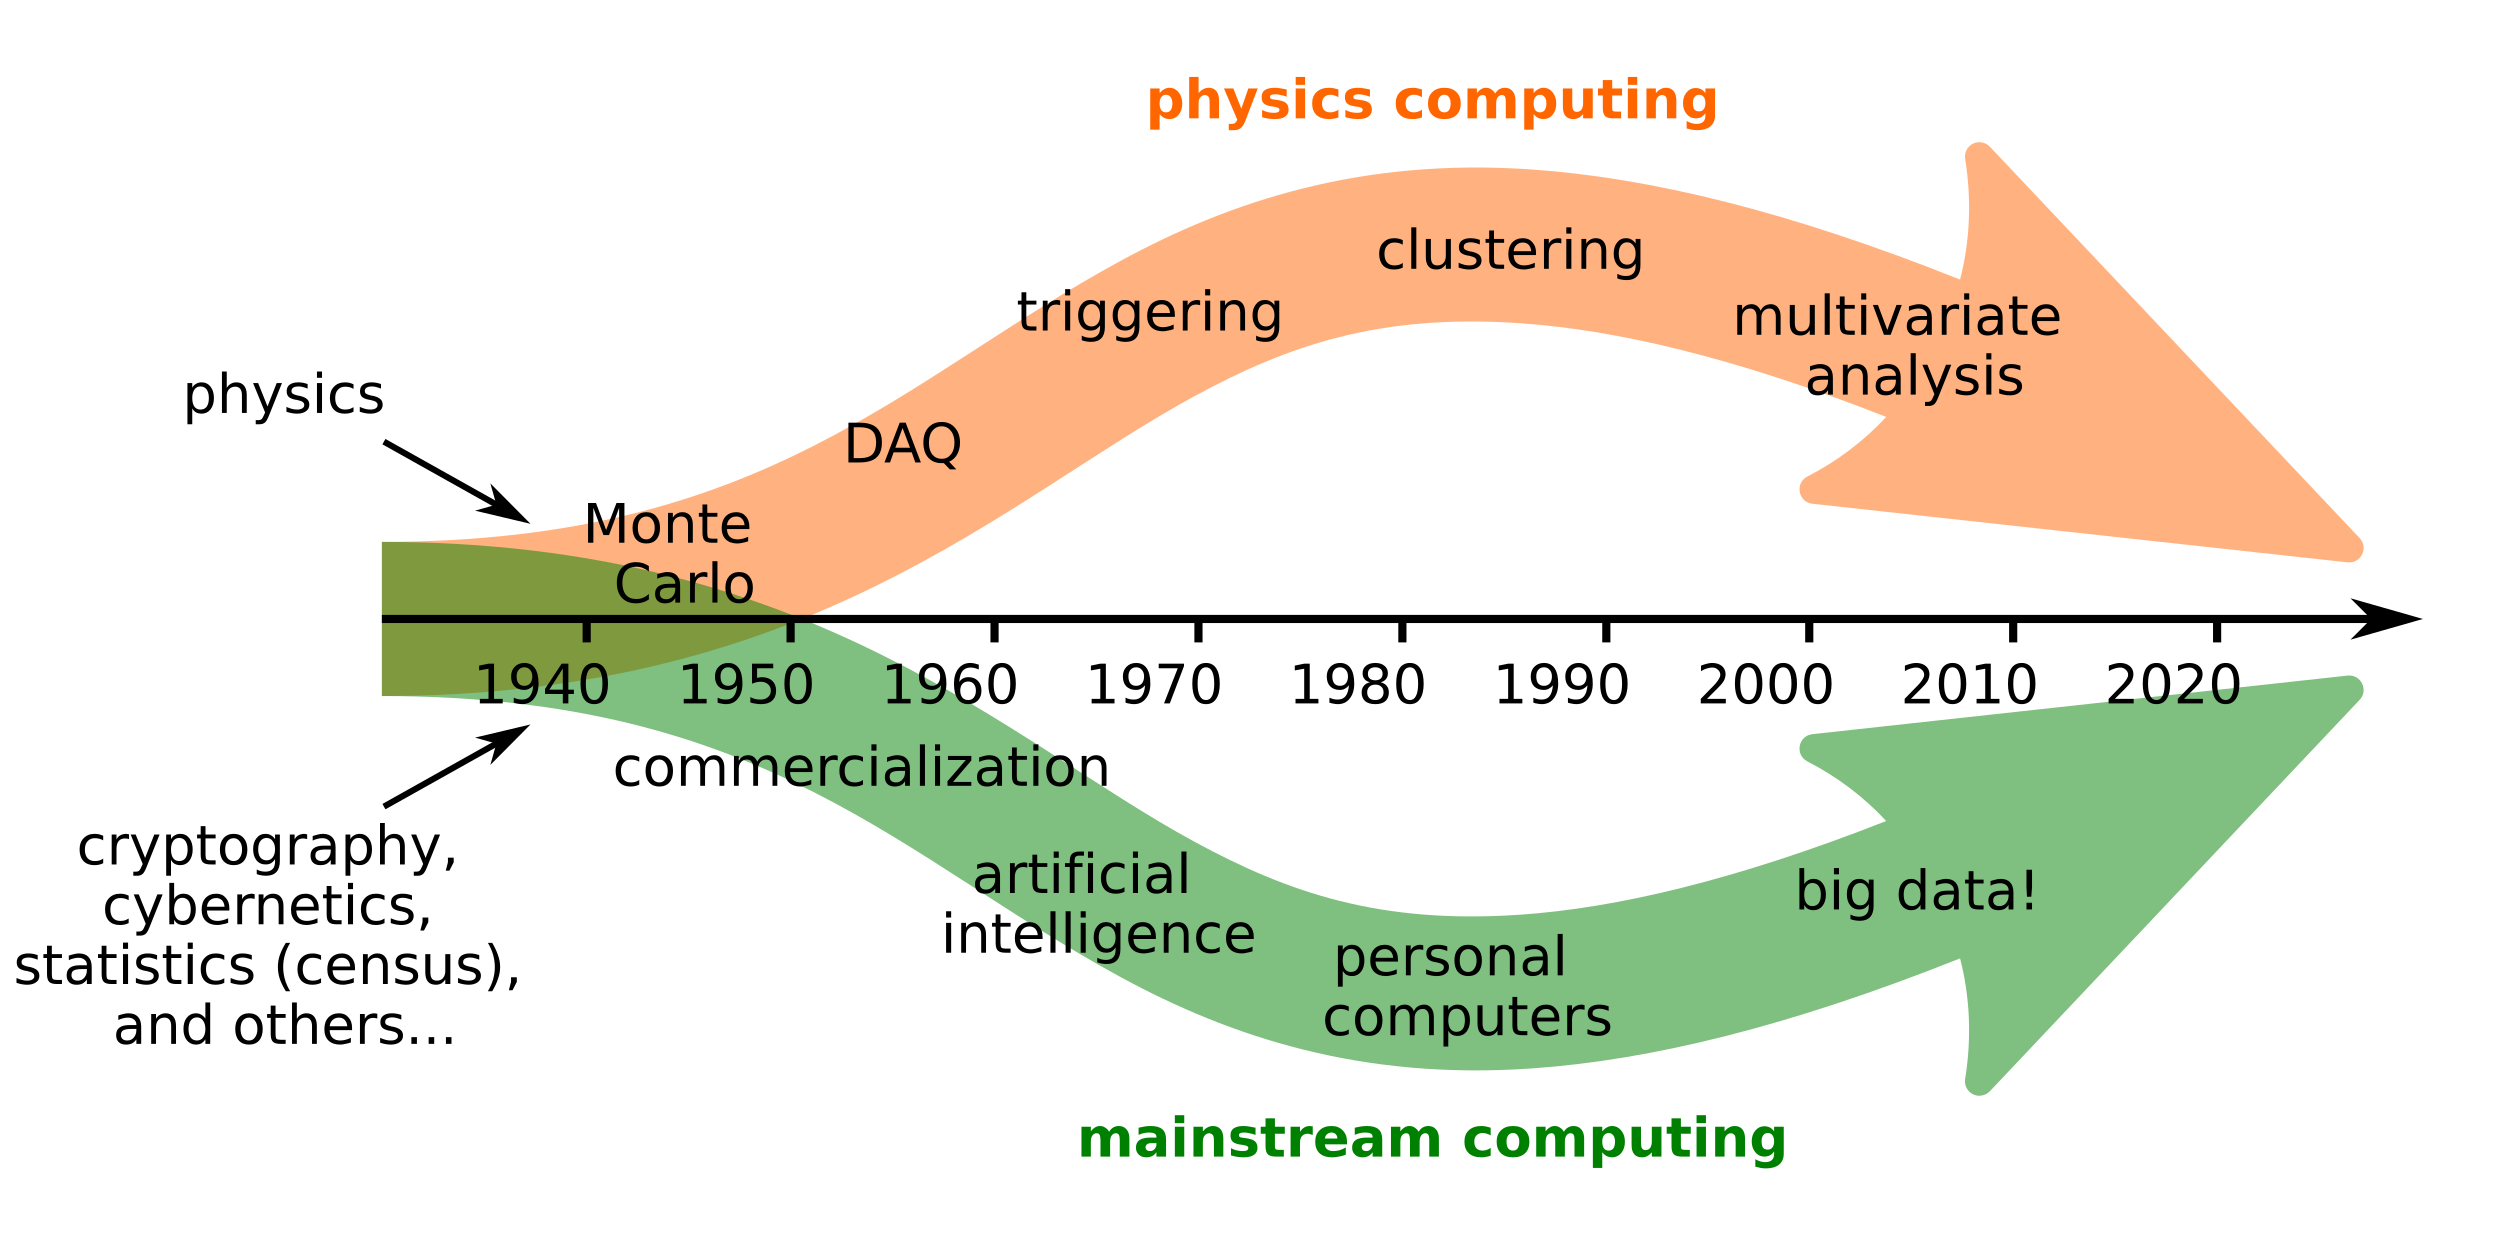
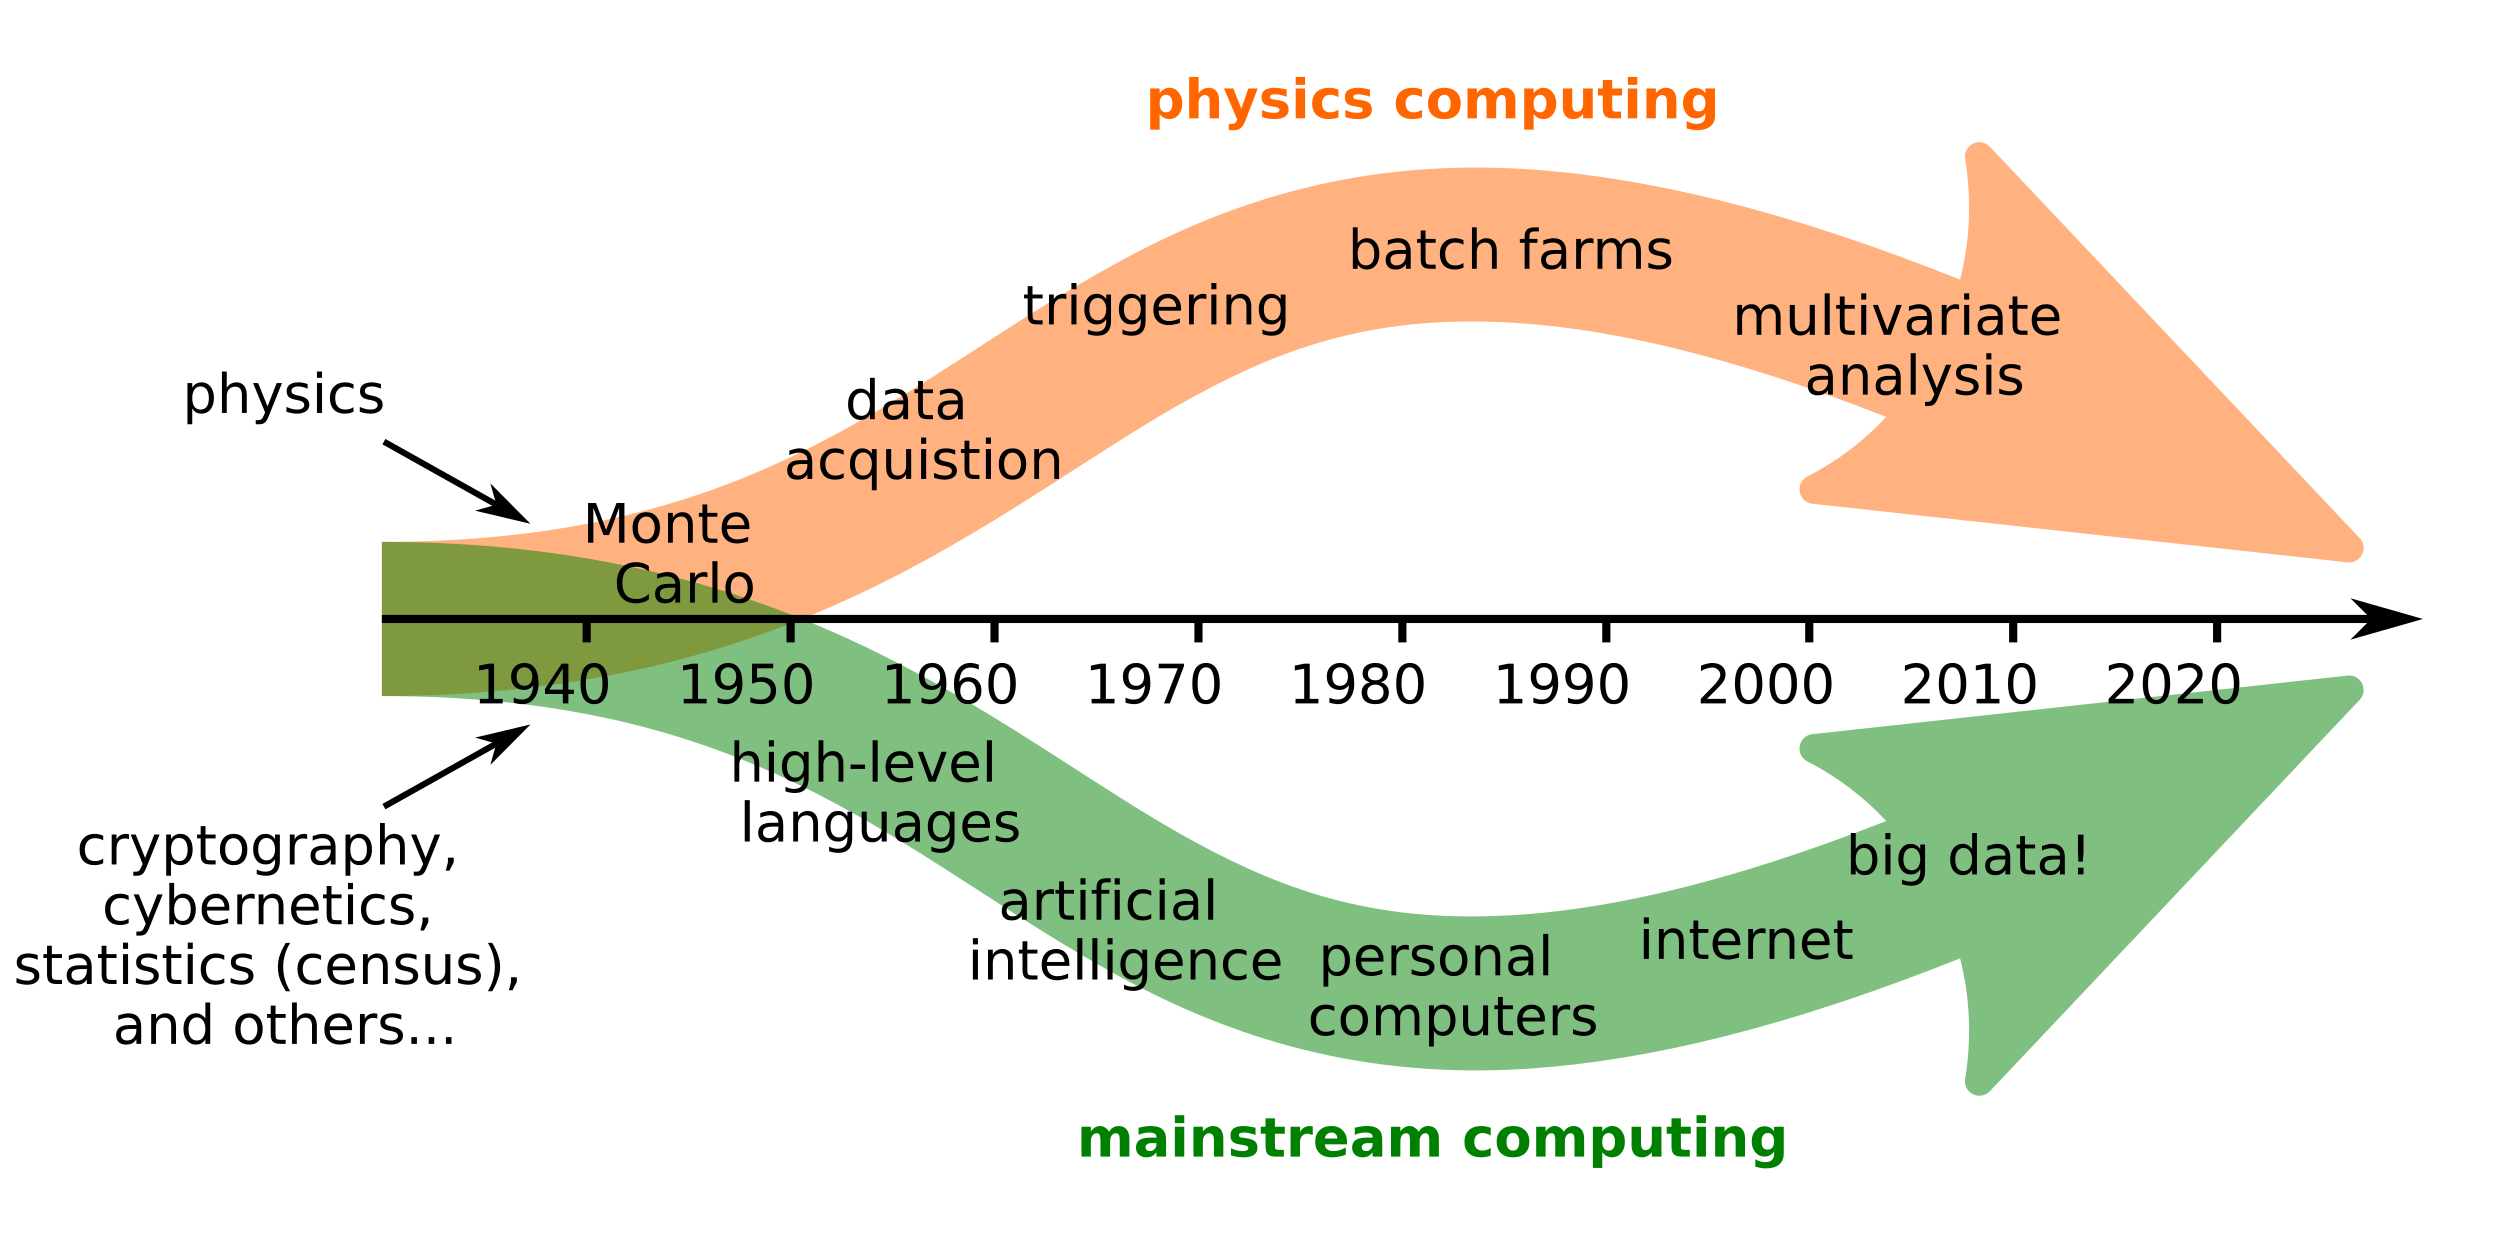
<svg xmlns="http://www.w3.org/2000/svg" width="162.178mm" height="80.794mm" viewBox="0 0 162.178 80.794" version="1.1" id="svg8">
  <defs id="defs2">
    <marker orient="auto" refY="0" refX="0" id="marker4585" style="overflow:visible">
      <path id="path4583" d="M 0,0 5,-5 -12.5,0 5,5 Z" style="fill:#000000;fill-opacity:1;fill-rule:evenodd;stroke:#000000;stroke-width:1pt;stroke-opacity:1" transform="matrix(-0.4,0,0,-0.4,-4,0)" />
    </marker>
    <marker style="overflow:visible" id="marker4405" refX="0" refY="0" orient="auto">
      <path transform="matrix(-0.4,0,0,-0.4,-4,0)" style="fill:#000000;fill-opacity:1;fill-rule:evenodd;stroke:#000000;stroke-width:1pt;stroke-opacity:1" d="M 0,0 5,-5 -12.5,0 5,5 Z" id="path4403" />
    </marker>
    <marker style="overflow:visible" id="marker3940" refX="0" refY="0" orient="auto">
      <path transform="matrix(-0.3,0,0,-0.3,0.69,0)" d="M 8.719,4.034 -2.207,0.016 8.719,-4.002 c -1.745,2.372 -1.735,5.617 -6e-7,8.035 z" style="fill:#008000;fill-opacity:1;fill-rule:evenodd;stroke:#008000;stroke-width:0.625;stroke-linejoin:round;stroke-opacity:1" id="path3938" />
    </marker>
    <marker style="overflow:visible" id="marker892" refX="0" refY="0" orient="auto">
      <path transform="matrix(-0.4,0,0,-0.4,-4,0)" style="fill:#000000;fill-opacity:1;fill-rule:evenodd;stroke:#000000;stroke-width:1pt;stroke-opacity:1" d="M 0,0 5,-5 -12.5,0 5,5 Z" id="path890" />
    </marker>
    <marker style="overflow:visible" id="marker12078" refX="0" refY="0" orient="auto">
      <path transform="matrix(-0.3,0,0,-0.3,0.69,0)" d="M 8.719,4.034 -2.207,0.016 8.719,-4.002 c -1.745,2.372 -1.735,5.617 -6e-7,8.035 z" style="fill:#000000;fill-opacity:1;fill-rule:evenodd;stroke:#000000;stroke-width:0.625;stroke-linejoin:round;stroke-opacity:1" id="path12076" />
    </marker>
    <marker style="overflow:visible" id="marker864" refX="0" refY="0" orient="auto">
      <path transform="matrix(-0.4,0,0,-0.4,-4,0)" style="fill:#000000;fill-opacity:1;fill-rule:evenodd;stroke:#000000;stroke-width:1pt;stroke-opacity:1" d="M 0,0 5,-5 -12.5,0 5,5 Z" id="path862" />
    </marker>
    <marker orient="auto" refY="0" refX="0" id="Arrow1Mend" style="overflow:visible">
      <path id="path826" d="M 0,0 5,-5 -12.5,0 5,5 Z" style="fill:#000000;fill-opacity:1;fill-rule:evenodd;stroke:#000000;stroke-width:1pt;stroke-opacity:1" transform="matrix(-0.4,0,0,-0.4,-4,0)" />
    </marker>
  </defs>
  <g id="layer1" transform="translate(-5.028163,-71.22778)">
    <g id="g4272" style="opacity:1;vector-effect:none;fill:#ff6600;fill-opacity:0.502;stroke:none;stroke-width:1.875;stroke-linecap:butt;stroke-linejoin:round;stroke-miterlimit:4;stroke-dasharray:none;stroke-dashoffset:0;stroke-opacity:1">
      <path id="path888" style="color:#000000;font-style:normal;font-variant:normal;font-weight:normal;font-stretch:normal;font-size:medium;line-height:normal;font-family:sans-serif;font-variant-ligatures:normal;font-variant-position:normal;font-variant-caps:normal;font-variant-numeric:normal;font-variant-alternates:normal;font-feature-settings:normal;text-indent:0;text-align:start;text-decoration:none;text-decoration-line:none;text-decoration-style:solid;text-decoration-color:#000000;letter-spacing:normal;word-spacing:normal;text-transform:none;writing-mode:lr-tb;direction:ltr;text-orientation:mixed;dominant-baseline:auto;baseline-shift:baseline;text-anchor:start;white-space:normal;shape-padding:0;clip-rule:nonzero;display:inline;overflow:visible;visibility:visible;opacity:1;isolation:auto;mix-blend-mode:normal;color-interpolation:sRGB;color-interpolation-filters:linearRGB;solid-color:#000000;solid-opacity:1;vector-effect:none;fill:#ff6600;fill-opacity:0.502;fill-rule:nonzero;stroke:none;stroke-width:1.875;stroke-linecap:butt;stroke-linejoin:round;stroke-miterlimit:4;stroke-dasharray:none;stroke-dashoffset:0;stroke-opacity:1;color-rendering:auto;image-rendering:auto;shape-rendering:auto;text-rendering:auto;enable-background:accumulate" d="M 104.365,82.221 C 93.294,81.452 84.819,84.294 77.725,88.148 63.537,95.858 54.752,106.383 29.801,106.381 v 10 c 27.898,0.003 40.522,-12.829 52.699,-19.445 6.088,-3.308 12.035,-5.372 21.172,-4.738 6.179,0.429 13.864,2.205 23.717,6.076 -1.442,1.557 -3.164,2.864 -5.115,3.867 -0.826,0.425 -0.597,1.664 0.326,1.766 l 34.717,3.801 c 0.867,0.095 1.383,-0.942 0.783,-1.576 L 134.115,80.746 c -0.174,-0.185 -0.415,-0.291 -0.668,-0.295 -0.583,-0.007 -1.031,0.513 -0.938,1.088 0.433,2.664 0.317,5.319 -0.329,7.825 -11.088,-4.421 -20.064,-6.606 -27.816,-7.144 z" />
    </g>
    <g id="g4341" transform="matrix(1,0,0,-1,0,222.7617)" style="opacity:1;vector-effect:none;fill:#008000;fill-opacity:0.502;stroke:none;stroke-width:1.875;stroke-linecap:butt;stroke-linejoin:round;stroke-miterlimit:4;stroke-dasharray:none;stroke-dashoffset:0;stroke-opacity:1">
      <path d="M 104.365,82.221 C 93.294,81.452 84.819,84.294 77.725,88.148 63.537,95.858 54.752,106.383 29.801,106.381 v 10 c 27.898,0.003 40.522,-12.829 52.699,-19.445 6.088,-3.308 12.035,-5.372 21.172,-4.738 6.179,0.429 13.864,2.205 23.717,6.076 -1.442,1.557 -3.164,2.864 -5.115,3.867 -0.826,0.425 -0.597,1.664 0.326,1.766 l 34.717,3.801 c 0.867,0.095 1.383,-0.942 0.783,-1.576 L 134.115,80.746 c -0.174,-0.185 -0.415,-0.291 -0.668,-0.295 -0.583,-0.007 -1.031,0.513 -0.938,1.088 0.433,2.664 0.317,5.319 -0.329,7.825 -11.088,-4.421 -20.064,-6.606 -27.816,-7.144 z" style="color:#000000;font-style:normal;font-variant:normal;font-weight:normal;font-stretch:normal;font-size:medium;line-height:normal;font-family:sans-serif;font-variant-ligatures:normal;font-variant-position:normal;font-variant-caps:normal;font-variant-numeric:normal;font-variant-alternates:normal;font-feature-settings:normal;text-indent:0;text-align:start;text-decoration:none;text-decoration-line:none;text-decoration-style:solid;text-decoration-color:#000000;letter-spacing:normal;word-spacing:normal;text-transform:none;writing-mode:lr-tb;direction:ltr;text-orientation:mixed;dominant-baseline:auto;baseline-shift:baseline;text-anchor:start;white-space:normal;shape-padding:0;clip-rule:nonzero;display:inline;overflow:visible;visibility:visible;opacity:1;isolation:auto;mix-blend-mode:normal;color-interpolation:sRGB;color-interpolation-filters:linearRGB;solid-color:#000000;solid-opacity:1;vector-effect:none;fill:#008000;fill-opacity:0.502;fill-rule:nonzero;stroke:none;stroke-width:1.875;stroke-linecap:butt;stroke-linejoin:round;stroke-miterlimit:4;stroke-dasharray:none;stroke-dashoffset:0;stroke-opacity:1;color-rendering:auto;image-rendering:auto;shape-rendering:auto;text-rendering:auto;enable-background:accumulate" id="path4339" />
    </g>
    <text xml:space="preserve" style="font-style:normal;font-variant:normal;font-weight:normal;font-stretch:normal;font-size:3.528px;line-height:1.1;font-family:'DejaVu Sans';-inkscape-font-specification:'DejaVu Sans';text-align:center;letter-spacing:0px;word-spacing:0px;text-anchor:middle;opacity:1;vector-effect:none;fill:#ff6600;fill-opacity:1;stroke:none;stroke-width:1.875;stroke-linecap:butt;stroke-linejoin:round;stroke-miterlimit:4;stroke-dasharray:none;stroke-dashoffset:0;stroke-opacity:1" x="100.764" y="78.908" id="text4363">
      <tspan id="tspan4361" x="100.764" y="78.908" style="font-weight:bold;vector-effect:none;fill:#ff6600;fill-opacity:1;stroke:none;stroke-width:1.875;stroke-linecap:butt;stroke-linejoin:round;stroke-miterlimit:4;stroke-dasharray:none;stroke-dashoffset:0;stroke-opacity:1">physics computing</tspan>
    </text>
    <text xml:space="preserve" style="font-style:normal;font-variant:normal;font-weight:normal;font-stretch:normal;font-size:3.528px;line-height:1.1;font-family:'DejaVu Sans';-inkscape-font-specification:'DejaVu Sans';text-align:center;letter-spacing:0px;word-spacing:0px;text-anchor:middle;opacity:1;vector-effect:none;fill:#008000;fill-opacity:1;stroke:none;stroke-width:1.875;stroke-linecap:butt;stroke-linejoin:round;stroke-miterlimit:4;stroke-dasharray:none;stroke-dashoffset:0;stroke-opacity:1" x="100.761" y="146.26" id="text4367">
      <tspan x="100.761" y="146.26" style="font-weight:bold;vector-effect:none;fill:#008000;fill-opacity:1;stroke:none;stroke-width:1.875;stroke-linecap:butt;stroke-linejoin:round;stroke-miterlimit:4;stroke-dasharray:none;stroke-dashoffset:0;stroke-opacity:1" id="tspan4369">mainstream computing</tspan>
    </text>
    <text xml:space="preserve" style="font-style:normal;font-variant:normal;font-weight:normal;font-stretch:normal;font-size:3.528px;line-height:1.1;font-family:'DejaVu Sans';-inkscape-font-specification:'DejaVu Sans';text-align:center;letter-spacing:0px;word-spacing:0px;text-anchor:middle;fill:#000000;fill-opacity:1;stroke:none;stroke-width:0.265" x="26.24" y="98.012" id="text4373">
      <tspan id="tspan4371" x="26.24" y="98.012" style="stroke-width:0.265">physics</tspan>
    </text>
    <path style="opacity:1;vector-effect:none;fill:none;fill-opacity:1;stroke:#000000;stroke-width:0.4;stroke-linecap:butt;stroke-linejoin:miter;stroke-miterlimit:4;stroke-dasharray:none;stroke-dashoffset:0;stroke-opacity:1;marker-end:url(#marker4405)" d="m 29.934,99.878 8.82,4.944" id="path4392" />
    <path id="path4581" d="m 29.934,123.554 8.82,-4.944" style="opacity:1;vector-effect:none;fill:none;fill-opacity:1;stroke:#000000;stroke-width:0.4;stroke-linecap:butt;stroke-linejoin:miter;stroke-miterlimit:4;stroke-dasharray:none;stroke-dashoffset:0;stroke-opacity:1;marker-end:url(#marker4585)" />
    <text xml:space="preserve" style="font-style:normal;font-variant:normal;font-weight:normal;font-stretch:normal;font-size:3.528px;line-height:1.1;font-family:'DejaVu Sans';-inkscape-font-specification:'DejaVu Sans';text-align:center;letter-spacing:0px;word-spacing:0px;text-anchor:middle;fill:#000000;fill-opacity:1;stroke:none;stroke-width:0.265" x="26.326" y="127.305" id="text4883">
      <tspan id="tspan4881" x="26.326" y="127.305" style="stroke-width:0.265">cryptography,</tspan>
      <tspan x="26.326" y="131.186" style="stroke-width:0.265" id="tspan4885">cybernetics,</tspan>
      <tspan x="26.326" y="135.066" style="stroke-width:0.265" id="tspan4887">statistics (census),</tspan>
      <tspan x="26.326" y="138.947" style="stroke-width:0.265" id="tspan4889">and others...</tspan>
    </text>
-     <text xml:space="preserve" style="font-style:normal;font-variant:normal;font-weight:normal;font-stretch:normal;font-size:3.528px;line-height:1.1;font-family:'DejaVu Sans';-inkscape-font-specification:'DejaVu Sans';text-align:center;letter-spacing:0px;word-spacing:0px;text-anchor:middle;fill:#000000;fill-opacity:1;stroke:none;stroke-width:0.265" x="63.744" y="122.206" id="text4937">
-       <tspan id="tspan4935" x="63.744" y="122.206" style="stroke-width:0.265">commercialization</tspan>
+     <text xml:space="preserve" style="font-style:normal;font-variant:normal;font-weight:normal;font-stretch:normal;font-size:3.528px;line-height:1.1;font-family:'DejaVu Sans';-inkscape-font-specification:'DejaVu Sans';text-align:center;letter-spacing:0px;word-spacing:0px;text-anchor:middle;fill:#000000;fill-opacity:1;stroke:none;stroke-width:0.265" x="64.946" y="121.938" id="text4937">
+       <tspan id="tspan4935" x="64.946" y="121.938" style="stroke-width:0.265">high-level</tspan>
+       <tspan x="64.946" y="125.819" style="stroke-width:0.265" id="tspan977">languages</tspan>
    </text>
-     <text xml:space="preserve" style="font-style:normal;font-variant:normal;font-weight:normal;font-stretch:normal;font-size:3.528px;line-height:1.1;font-family:'DejaVu Sans';-inkscape-font-specification:'DejaVu Sans';text-align:center;letter-spacing:0px;word-spacing:0px;text-anchor:middle;fill:#000000;fill-opacity:1;stroke:none;stroke-width:0.265" x="103.032" y="134.5" id="text4941">
-       <tspan id="tspan4939" x="103.032" y="134.5" style="stroke-width:0.265">personal</tspan>
-       <tspan x="103.032" y="138.381" style="stroke-width:0.265" id="tspan4943">computers</tspan>
+     <text xml:space="preserve" style="font-style:normal;font-variant:normal;font-weight:normal;font-stretch:normal;font-size:3.528px;line-height:1.1;font-family:'DejaVu Sans';-inkscape-font-specification:'DejaVu Sans';text-align:center;letter-spacing:0px;word-spacing:0px;text-anchor:middle;fill:#000000;fill-opacity:1;stroke:none;stroke-width:0.265" x="102.097" y="134.5" id="text4941">
+       <tspan id="tspan4939" x="102.097" y="134.5" style="stroke-width:0.265">personal</tspan>
+       <tspan x="102.097" y="138.381" style="stroke-width:0.265" id="tspan4943">computers</tspan>
    </text>
-     <text xml:space="preserve" style="font-style:normal;font-variant:normal;font-weight:normal;font-stretch:normal;font-size:3.528px;line-height:1.1;font-family:'DejaVu Sans';-inkscape-font-specification:'DejaVu Sans';text-align:center;letter-spacing:0px;word-spacing:0px;text-anchor:middle;fill:#000000;fill-opacity:1;stroke:none;stroke-width:0.265" x="132.203" y="130.224" id="text4947">
-       <tspan id="tspan4945" x="132.203" y="130.224" style="stroke-width:0.265">big data!</tspan>
+     <text xml:space="preserve" style="font-style:normal;font-variant:normal;font-weight:normal;font-stretch:normal;font-size:3.528px;line-height:1.1;font-family:'DejaVu Sans';-inkscape-font-specification:'DejaVu Sans';text-align:center;letter-spacing:0px;word-spacing:0px;text-anchor:middle;fill:#000000;fill-opacity:1;stroke:none;stroke-width:0.265" x="135.544" y="127.952" id="text4947">
+       <tspan id="tspan4945" x="135.544" y="127.952" style="stroke-width:0.265">big data!</tspan>
    </text>
-     <text xml:space="preserve" style="font-style:normal;font-variant:normal;font-weight:normal;font-stretch:normal;font-size:3.528px;line-height:1.1;font-family:'DejaVu Sans';-inkscape-font-specification:'DejaVu Sans';text-align:center;letter-spacing:0px;word-spacing:0px;text-anchor:middle;fill:#000000;fill-opacity:1;stroke:none;stroke-width:0.265" x="79.112" y="129.155" id="text4951">
-       <tspan id="tspan4949" x="79.112" y="129.155" style="stroke-width:0.265">artificial</tspan>
-       <tspan x="79.112" y="133.035" style="stroke-width:0.265" id="tspan4953">intelligence</tspan>
+     <text xml:space="preserve" style="font-style:normal;font-variant:normal;font-weight:normal;font-stretch:normal;font-size:3.528px;line-height:1.1;font-family:'DejaVu Sans';-inkscape-font-specification:'DejaVu Sans';text-align:center;letter-spacing:0px;word-spacing:0px;text-anchor:middle;fill:#000000;fill-opacity:1;stroke:none;stroke-width:0.265" x="80.849" y="130.892" id="text4951">
+       <tspan id="tspan4949" x="80.849" y="130.892" style="stroke-width:0.265">artificial</tspan>
+       <tspan x="80.849" y="134.773" style="stroke-width:0.265" id="tspan4953">intelligence</tspan>
    </text>
    <text xml:space="preserve" style="font-style:normal;font-variant:normal;font-weight:normal;font-stretch:normal;font-size:3.528px;line-height:1.1;font-family:'DejaVu Sans';-inkscape-font-specification:'DejaVu Sans';text-align:center;letter-spacing:0px;word-spacing:0px;text-anchor:middle;fill:#000000;fill-opacity:1;stroke:none;stroke-width:0.265" x="52.251" y="106.437" id="text4957">
      <tspan id="tspan4955" x="52.251" y="106.437" style="stroke-width:0.265">Monte</tspan>
      <tspan x="52.251" y="110.317" style="stroke-width:0.265" id="tspan4959">Carlo</tspan>
    </text>
-     <text xml:space="preserve" style="font-style:normal;font-variant:normal;font-weight:normal;font-stretch:normal;font-size:3.528px;line-height:1.1;font-family:'DejaVu Sans';-inkscape-font-specification:'DejaVu Sans';text-align:center;letter-spacing:0px;word-spacing:0px;text-anchor:middle;fill:#000000;fill-opacity:1;stroke:none;stroke-width:0.265" x="66.416" y="101.225" id="text4963">
-       <tspan id="tspan4961" x="66.416" y="101.225" style="stroke-width:0.265">DAQ</tspan>
+     <text xml:space="preserve" style="font-style:normal;font-variant:normal;font-weight:normal;font-stretch:normal;font-size:3.528px;line-height:1.1;font-family:'DejaVu Sans';-inkscape-font-specification:'DejaVu Sans';text-align:center;letter-spacing:0px;word-spacing:0px;text-anchor:middle;fill:#000000;fill-opacity:1;stroke:none;stroke-width:0.265" x="67.753" y="98.419" id="text4963">
+       <tspan id="tspan4961" x="67.753" y="98.419" style="stroke-width:0.265">data</tspan>
+       <tspan x="67.753" y="102.299" style="stroke-width:0.265" id="tspan1002">acquistion</tspan>
    </text>
-     <text xml:space="preserve" style="font-style:normal;font-variant:normal;font-weight:normal;font-stretch:normal;font-size:3.528px;line-height:1.1;font-family:'DejaVu Sans';-inkscape-font-specification:'DejaVu Sans';text-align:center;letter-spacing:0px;word-spacing:0px;text-anchor:middle;fill:#000000;fill-opacity:1;stroke:none;stroke-width:0.265" x="82.453" y="92.672" id="text4967">
-       <tspan id="tspan4965" x="82.453" y="92.672" style="stroke-width:0.265">triggering</tspan>
+     <text xml:space="preserve" style="font-style:normal;font-variant:normal;font-weight:normal;font-stretch:normal;font-size:3.528px;line-height:1.1;font-family:'DejaVu Sans';-inkscape-font-specification:'DejaVu Sans';text-align:center;letter-spacing:0px;word-spacing:0px;text-anchor:middle;fill:#000000;fill-opacity:1;stroke:none;stroke-width:0.265" x="82.854" y="92.272" id="text4967">
+       <tspan id="tspan4965" x="82.854" y="92.272" style="stroke-width:0.265">triggering</tspan>
    </text>
    <text xml:space="preserve" style="font-style:normal;font-variant:normal;font-weight:normal;font-stretch:normal;font-size:3.528px;line-height:1.1;font-family:'DejaVu Sans';-inkscape-font-specification:'DejaVu Sans';text-align:center;letter-spacing:0px;word-spacing:0px;text-anchor:middle;fill:#000000;fill-opacity:1;stroke:none;stroke-width:0.265" x="105.839" y="88.663" id="text4971">
-       <tspan id="tspan4969" x="105.839" y="88.663" style="stroke-width:0.265">clustering</tspan>
+       <tspan id="tspan4969" x="105.839" y="88.663" style="stroke-width:0.265">batch farms</tspan>
    </text>
    <text xml:space="preserve" style="font-style:normal;font-variant:normal;font-weight:normal;font-stretch:normal;font-size:3.528px;line-height:1.1;font-family:'DejaVu Sans';-inkscape-font-specification:'DejaVu Sans';text-align:center;letter-spacing:0px;word-spacing:0px;text-anchor:middle;fill:#000000;fill-opacity:1;stroke:none;stroke-width:0.265" x="132.031" y="92.945" id="text4975">
      <tspan id="tspan4973" x="132.031" y="92.945" style="stroke-width:0.265">multivariate</tspan>
      <tspan x="132.031" y="96.826" style="stroke-width:0.265" id="tspan4977">analysis</tspan>
    </text>
    <path style="opacity:1;vector-effect:none;fill:none;fill-opacity:1;stroke:#000000;stroke-width:0.529;stroke-linecap:butt;stroke-linejoin:miter;stroke-miterlimit:4;stroke-dasharray:none;stroke-dashoffset:0;stroke-opacity:1;marker-end:url(#Arrow1Mend)" d="M 29.801,111.381 H 161.164" id="path815" />
    <text xml:space="preserve" style="font-style:normal;font-variant:normal;font-weight:normal;font-stretch:normal;font-size:3.528px;line-height:1.1;font-family:'DejaVu Sans';-inkscape-font-specification:'DejaVu Sans';text-align:center;letter-spacing:0px;word-spacing:0px;text-anchor:middle;fill:#000000;fill-opacity:1;stroke:none;stroke-width:0.265" x="43.01" y="116.86" id="text1101">
      <tspan id="tspan1099" x="43.01" y="116.86" style="stroke-width:0.265">1940</tspan>
    </text>
    <text id="text1137" y="116.86" x="56.239" style="font-style:normal;font-variant:normal;font-weight:normal;font-stretch:normal;font-size:3.528px;line-height:1.1;font-family:'DejaVu Sans';-inkscape-font-specification:'DejaVu Sans';text-align:center;letter-spacing:0px;word-spacing:0px;text-anchor:middle;fill:#000000;fill-opacity:1;stroke:none;stroke-width:0.265" xml:space="preserve">
      <tspan style="stroke-width:0.265" y="116.86" x="56.239" id="tspan1135">1950</tspan>
    </text>
    <text xml:space="preserve" style="font-style:normal;font-variant:normal;font-weight:normal;font-stretch:normal;font-size:3.528px;line-height:1.1;font-family:'DejaVu Sans';-inkscape-font-specification:'DejaVu Sans';text-align:center;letter-spacing:0px;word-spacing:0px;text-anchor:middle;fill:#000000;fill-opacity:1;stroke:none;stroke-width:0.265" x="69.468" y="116.86" id="text1141">
      <tspan id="tspan1139" x="69.468" y="116.86" style="stroke-width:0.265">1960</tspan>
    </text>
    <text id="text1145" y="116.86" x="82.698" style="font-style:normal;font-variant:normal;font-weight:normal;font-stretch:normal;font-size:3.528px;line-height:1.1;font-family:'DejaVu Sans';-inkscape-font-specification:'DejaVu Sans';text-align:center;letter-spacing:0px;word-spacing:0px;text-anchor:middle;fill:#000000;fill-opacity:1;stroke:none;stroke-width:0.265" xml:space="preserve">
      <tspan style="stroke-width:0.265" y="116.86" x="82.698" id="tspan1143">1970</tspan>
    </text>
    <text xml:space="preserve" style="font-style:normal;font-variant:normal;font-weight:normal;font-stretch:normal;font-size:3.528px;line-height:1.1;font-family:'DejaVu Sans';-inkscape-font-specification:'DejaVu Sans';text-align:center;letter-spacing:0px;word-spacing:0px;text-anchor:middle;fill:#000000;fill-opacity:1;stroke:none;stroke-width:0.265" x="95.927" y="116.86" id="text1149">
      <tspan id="tspan1147" x="95.927" y="116.86" style="stroke-width:0.265">1980</tspan>
    </text>
    <text id="text1153" y="116.86" x="109.156" style="font-style:normal;font-variant:normal;font-weight:normal;font-stretch:normal;font-size:3.528px;line-height:1.1;font-family:'DejaVu Sans';-inkscape-font-specification:'DejaVu Sans';text-align:center;letter-spacing:0px;word-spacing:0px;text-anchor:middle;fill:#000000;fill-opacity:1;stroke:none;stroke-width:0.265" xml:space="preserve">
      <tspan style="stroke-width:0.265" y="116.86" x="109.156" id="tspan1151">1990</tspan>
    </text>
    <text xml:space="preserve" style="font-style:normal;font-variant:normal;font-weight:normal;font-stretch:normal;font-size:3.528px;line-height:1.1;font-family:'DejaVu Sans';-inkscape-font-specification:'DejaVu Sans';text-align:center;letter-spacing:0px;word-spacing:0px;text-anchor:middle;fill:#000000;fill-opacity:1;stroke:none;stroke-width:0.265" x="122.385" y="116.86" id="text1157">
      <tspan id="tspan1155" x="122.385" y="116.86" style="stroke-width:0.265">2000</tspan>
    </text>
    <text id="text1161" y="116.86" x="135.614" style="font-style:normal;font-variant:normal;font-weight:normal;font-stretch:normal;font-size:3.528px;line-height:1.1;font-family:'DejaVu Sans';-inkscape-font-specification:'DejaVu Sans';text-align:center;letter-spacing:0px;word-spacing:0px;text-anchor:middle;fill:#000000;fill-opacity:1;stroke:none;stroke-width:0.265" xml:space="preserve">
      <tspan style="stroke-width:0.265" y="116.86" x="135.614" id="tspan1159">2010</tspan>
    </text>
    <text xml:space="preserve" style="font-style:normal;font-variant:normal;font-weight:normal;font-stretch:normal;font-size:3.528px;line-height:1.1;font-family:'DejaVu Sans';-inkscape-font-specification:'DejaVu Sans';text-align:center;letter-spacing:0px;word-spacing:0px;text-anchor:middle;fill:#000000;fill-opacity:1;stroke:none;stroke-width:0.265" x="148.843" y="116.86" id="text1165">
      <tspan id="tspan1163" x="148.843" y="116.86" style="stroke-width:0.265">2020</tspan>
    </text>
    <path style="opacity:1;vector-effect:none;fill:none;fill-opacity:1;stroke:#000000;stroke-width:0.529;stroke-linecap:butt;stroke-linejoin:miter;stroke-miterlimit:4;stroke-dasharray:none;stroke-dashoffset:0;stroke-opacity:1" d="m 43.087,111.381 v 1.52" id="path1757" />
    <path id="path1759" d="m 56.316,111.381 v 1.52" style="opacity:1;vector-effect:none;fill:none;fill-opacity:1;stroke:#000000;stroke-width:0.529;stroke-linecap:butt;stroke-linejoin:miter;stroke-miterlimit:4;stroke-dasharray:none;stroke-dashoffset:0;stroke-opacity:1" />
    <path style="opacity:1;vector-effect:none;fill:none;fill-opacity:1;stroke:#000000;stroke-width:0.529;stroke-linecap:butt;stroke-linejoin:miter;stroke-miterlimit:4;stroke-dasharray:none;stroke-dashoffset:0;stroke-opacity:1" d="m 69.545,111.381 v 1.52" id="path1761" />
    <path id="path1763" d="m 82.774,111.381 v 1.52" style="opacity:1;vector-effect:none;fill:none;fill-opacity:1;stroke:#000000;stroke-width:0.529;stroke-linecap:butt;stroke-linejoin:miter;stroke-miterlimit:4;stroke-dasharray:none;stroke-dashoffset:0;stroke-opacity:1" />
    <path style="opacity:1;vector-effect:none;fill:none;fill-opacity:1;stroke:#000000;stroke-width:0.529;stroke-linecap:butt;stroke-linejoin:miter;stroke-miterlimit:4;stroke-dasharray:none;stroke-dashoffset:0;stroke-opacity:1" d="m 96.003,111.381 v 1.52" id="path1765" />
    <path id="path1767" d="m 109.232,111.381 v 1.52" style="opacity:1;vector-effect:none;fill:none;fill-opacity:1;stroke:#000000;stroke-width:0.529;stroke-linecap:butt;stroke-linejoin:miter;stroke-miterlimit:4;stroke-dasharray:none;stroke-dashoffset:0;stroke-opacity:1" />
    <path style="opacity:1;vector-effect:none;fill:none;fill-opacity:1;stroke:#000000;stroke-width:0.529;stroke-linecap:butt;stroke-linejoin:miter;stroke-miterlimit:4;stroke-dasharray:none;stroke-dashoffset:0;stroke-opacity:1" d="m 122.397,111.381 v 1.52" id="path1769" />
    <path id="path1777" d="m 135.626,111.381 v 1.52" style="opacity:1;vector-effect:none;fill:none;fill-opacity:1;stroke:#000000;stroke-width:0.529;stroke-linecap:butt;stroke-linejoin:miter;stroke-miterlimit:4;stroke-dasharray:none;stroke-dashoffset:0;stroke-opacity:1" />
    <path style="opacity:1;vector-effect:none;fill:none;fill-opacity:1;stroke:#000000;stroke-width:0.529;stroke-linecap:butt;stroke-linejoin:miter;stroke-miterlimit:4;stroke-dasharray:none;stroke-dashoffset:0;stroke-opacity:1" d="m 148.855,111.381 v 1.52" id="path1779" />
+     <text id="text981" y="133.431" x="121.112" style="font-style:normal;font-variant:normal;font-weight:normal;font-stretch:normal;font-size:3.528px;line-height:1.1;font-family:'DejaVu Sans';-inkscape-font-specification:'DejaVu Sans';text-align:center;letter-spacing:0px;word-spacing:0px;text-anchor:middle;fill:#000000;fill-opacity:1;stroke:none;stroke-width:0.265" xml:space="preserve">
+       <tspan style="stroke-width:0.265" y="133.431" x="121.112" id="tspan979">internet</tspan>
+     </text>
  </g>
</svg>
